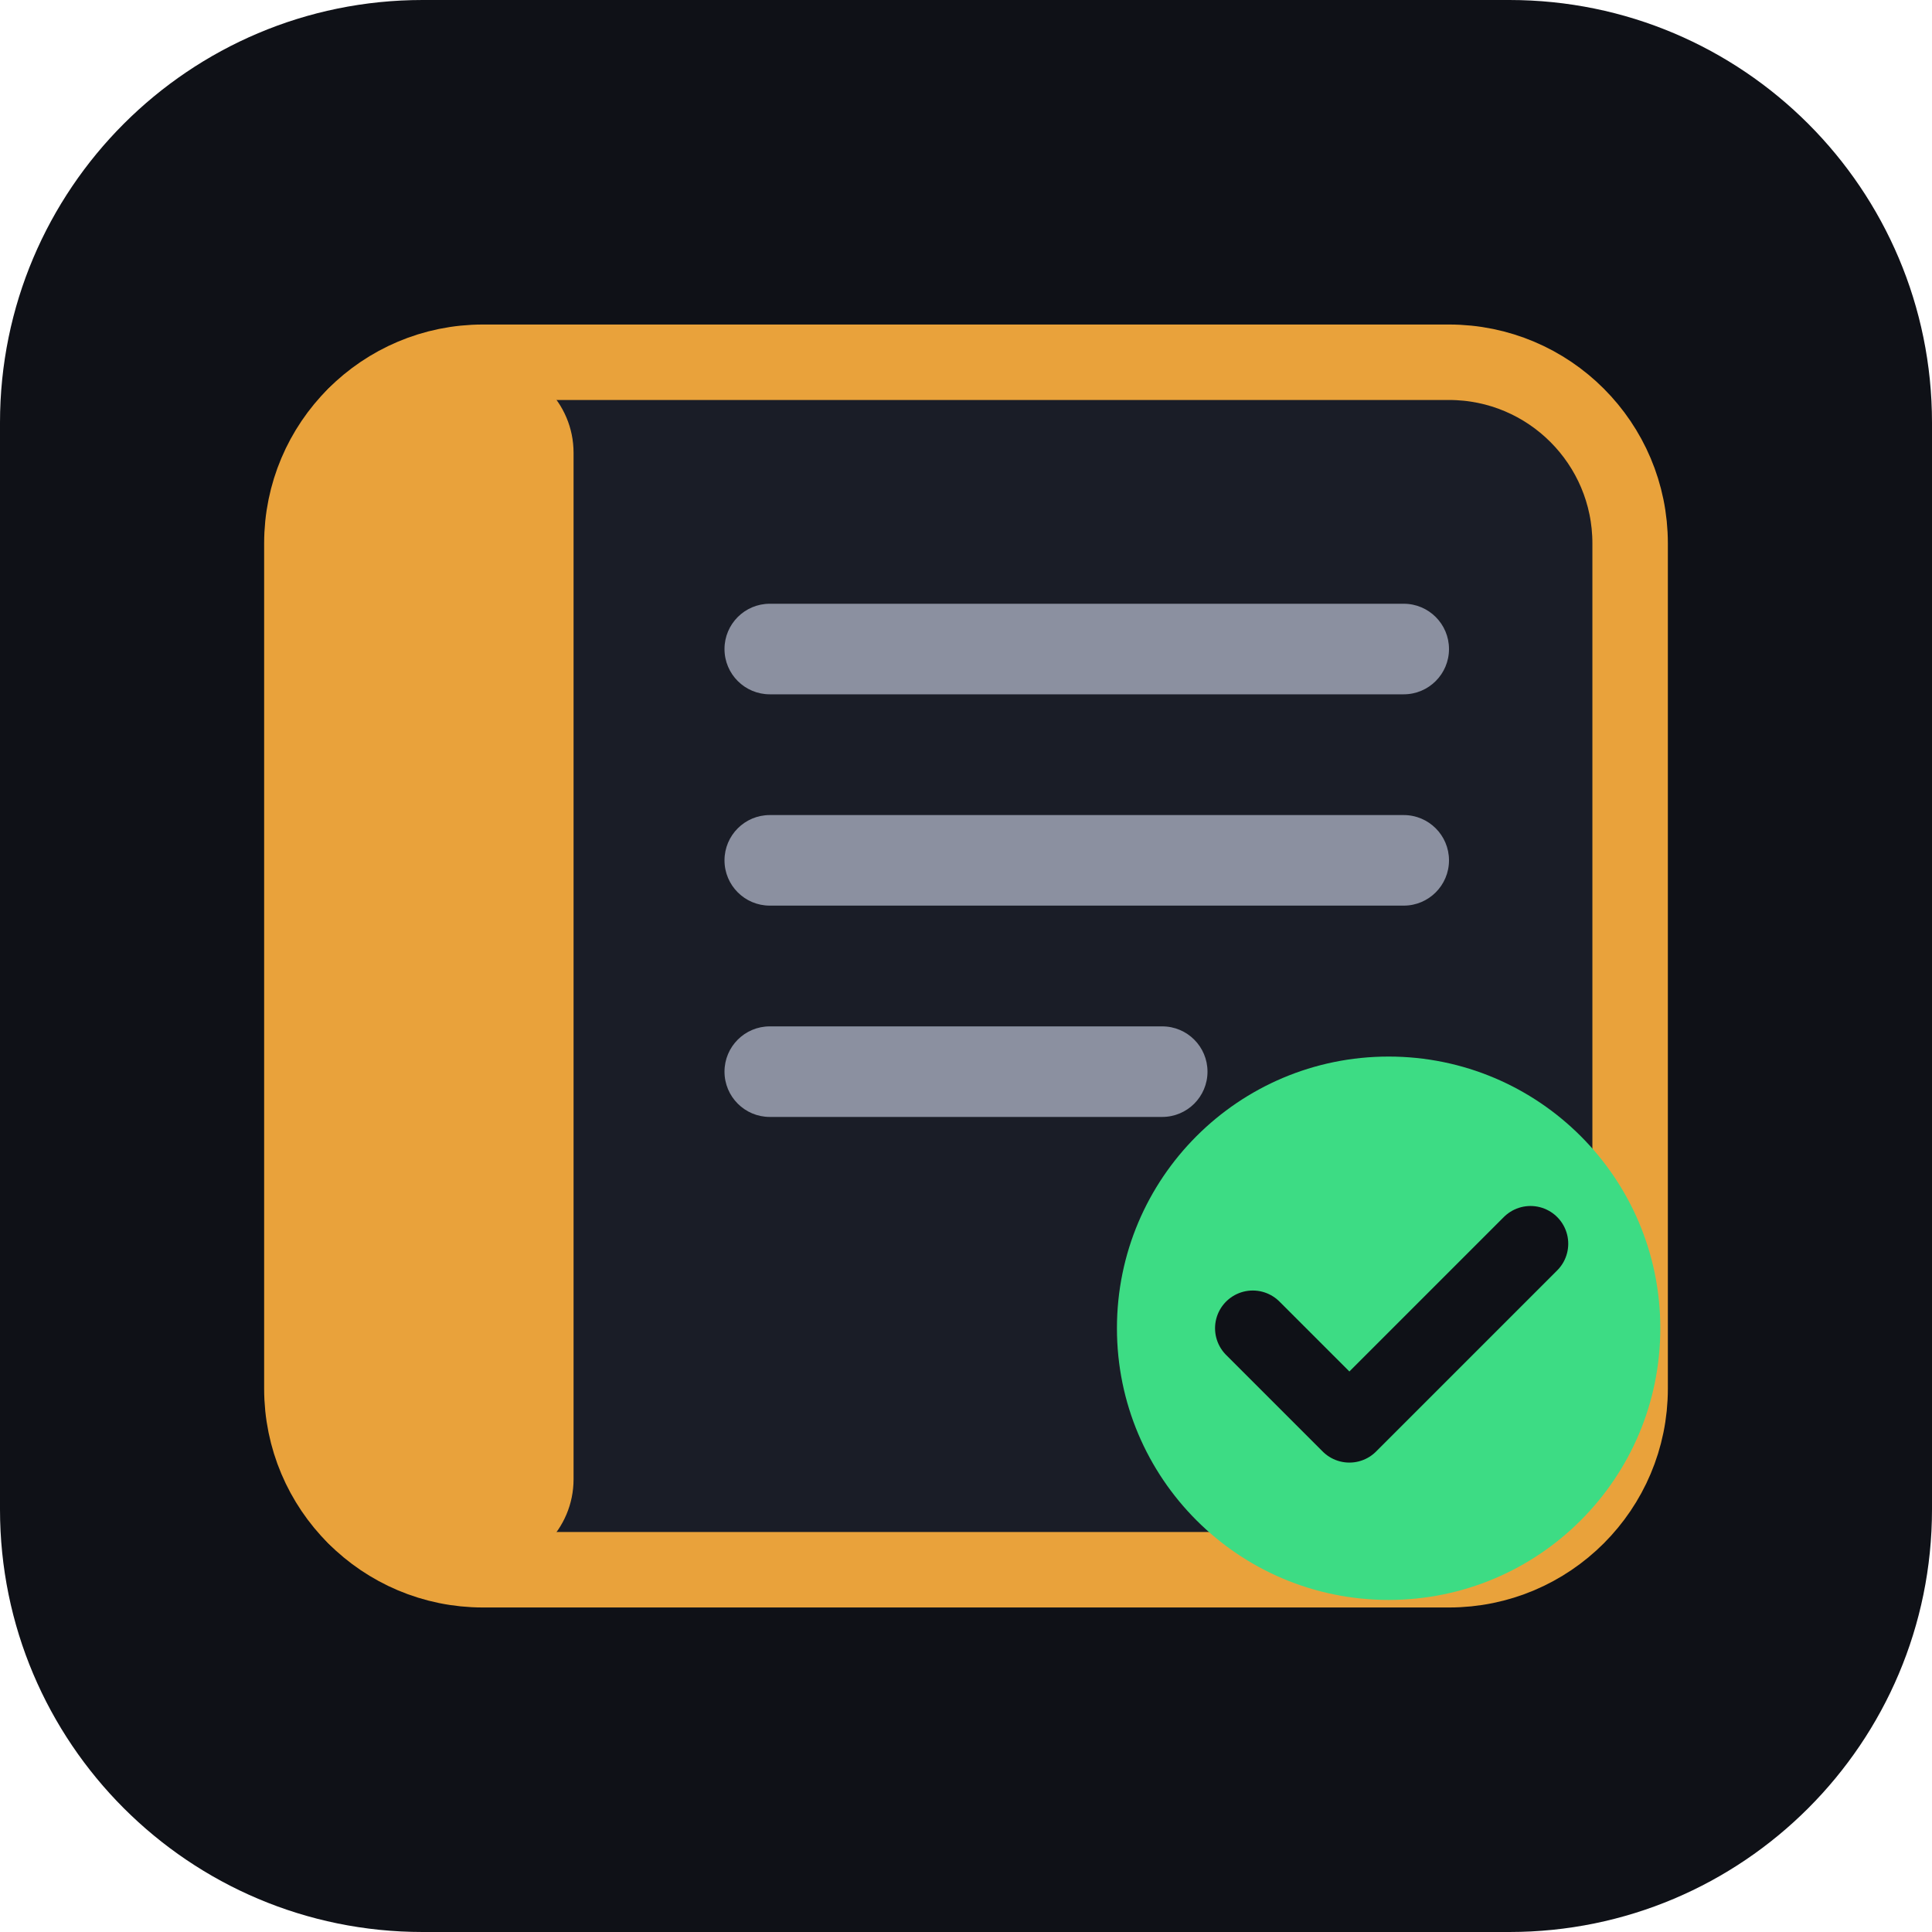
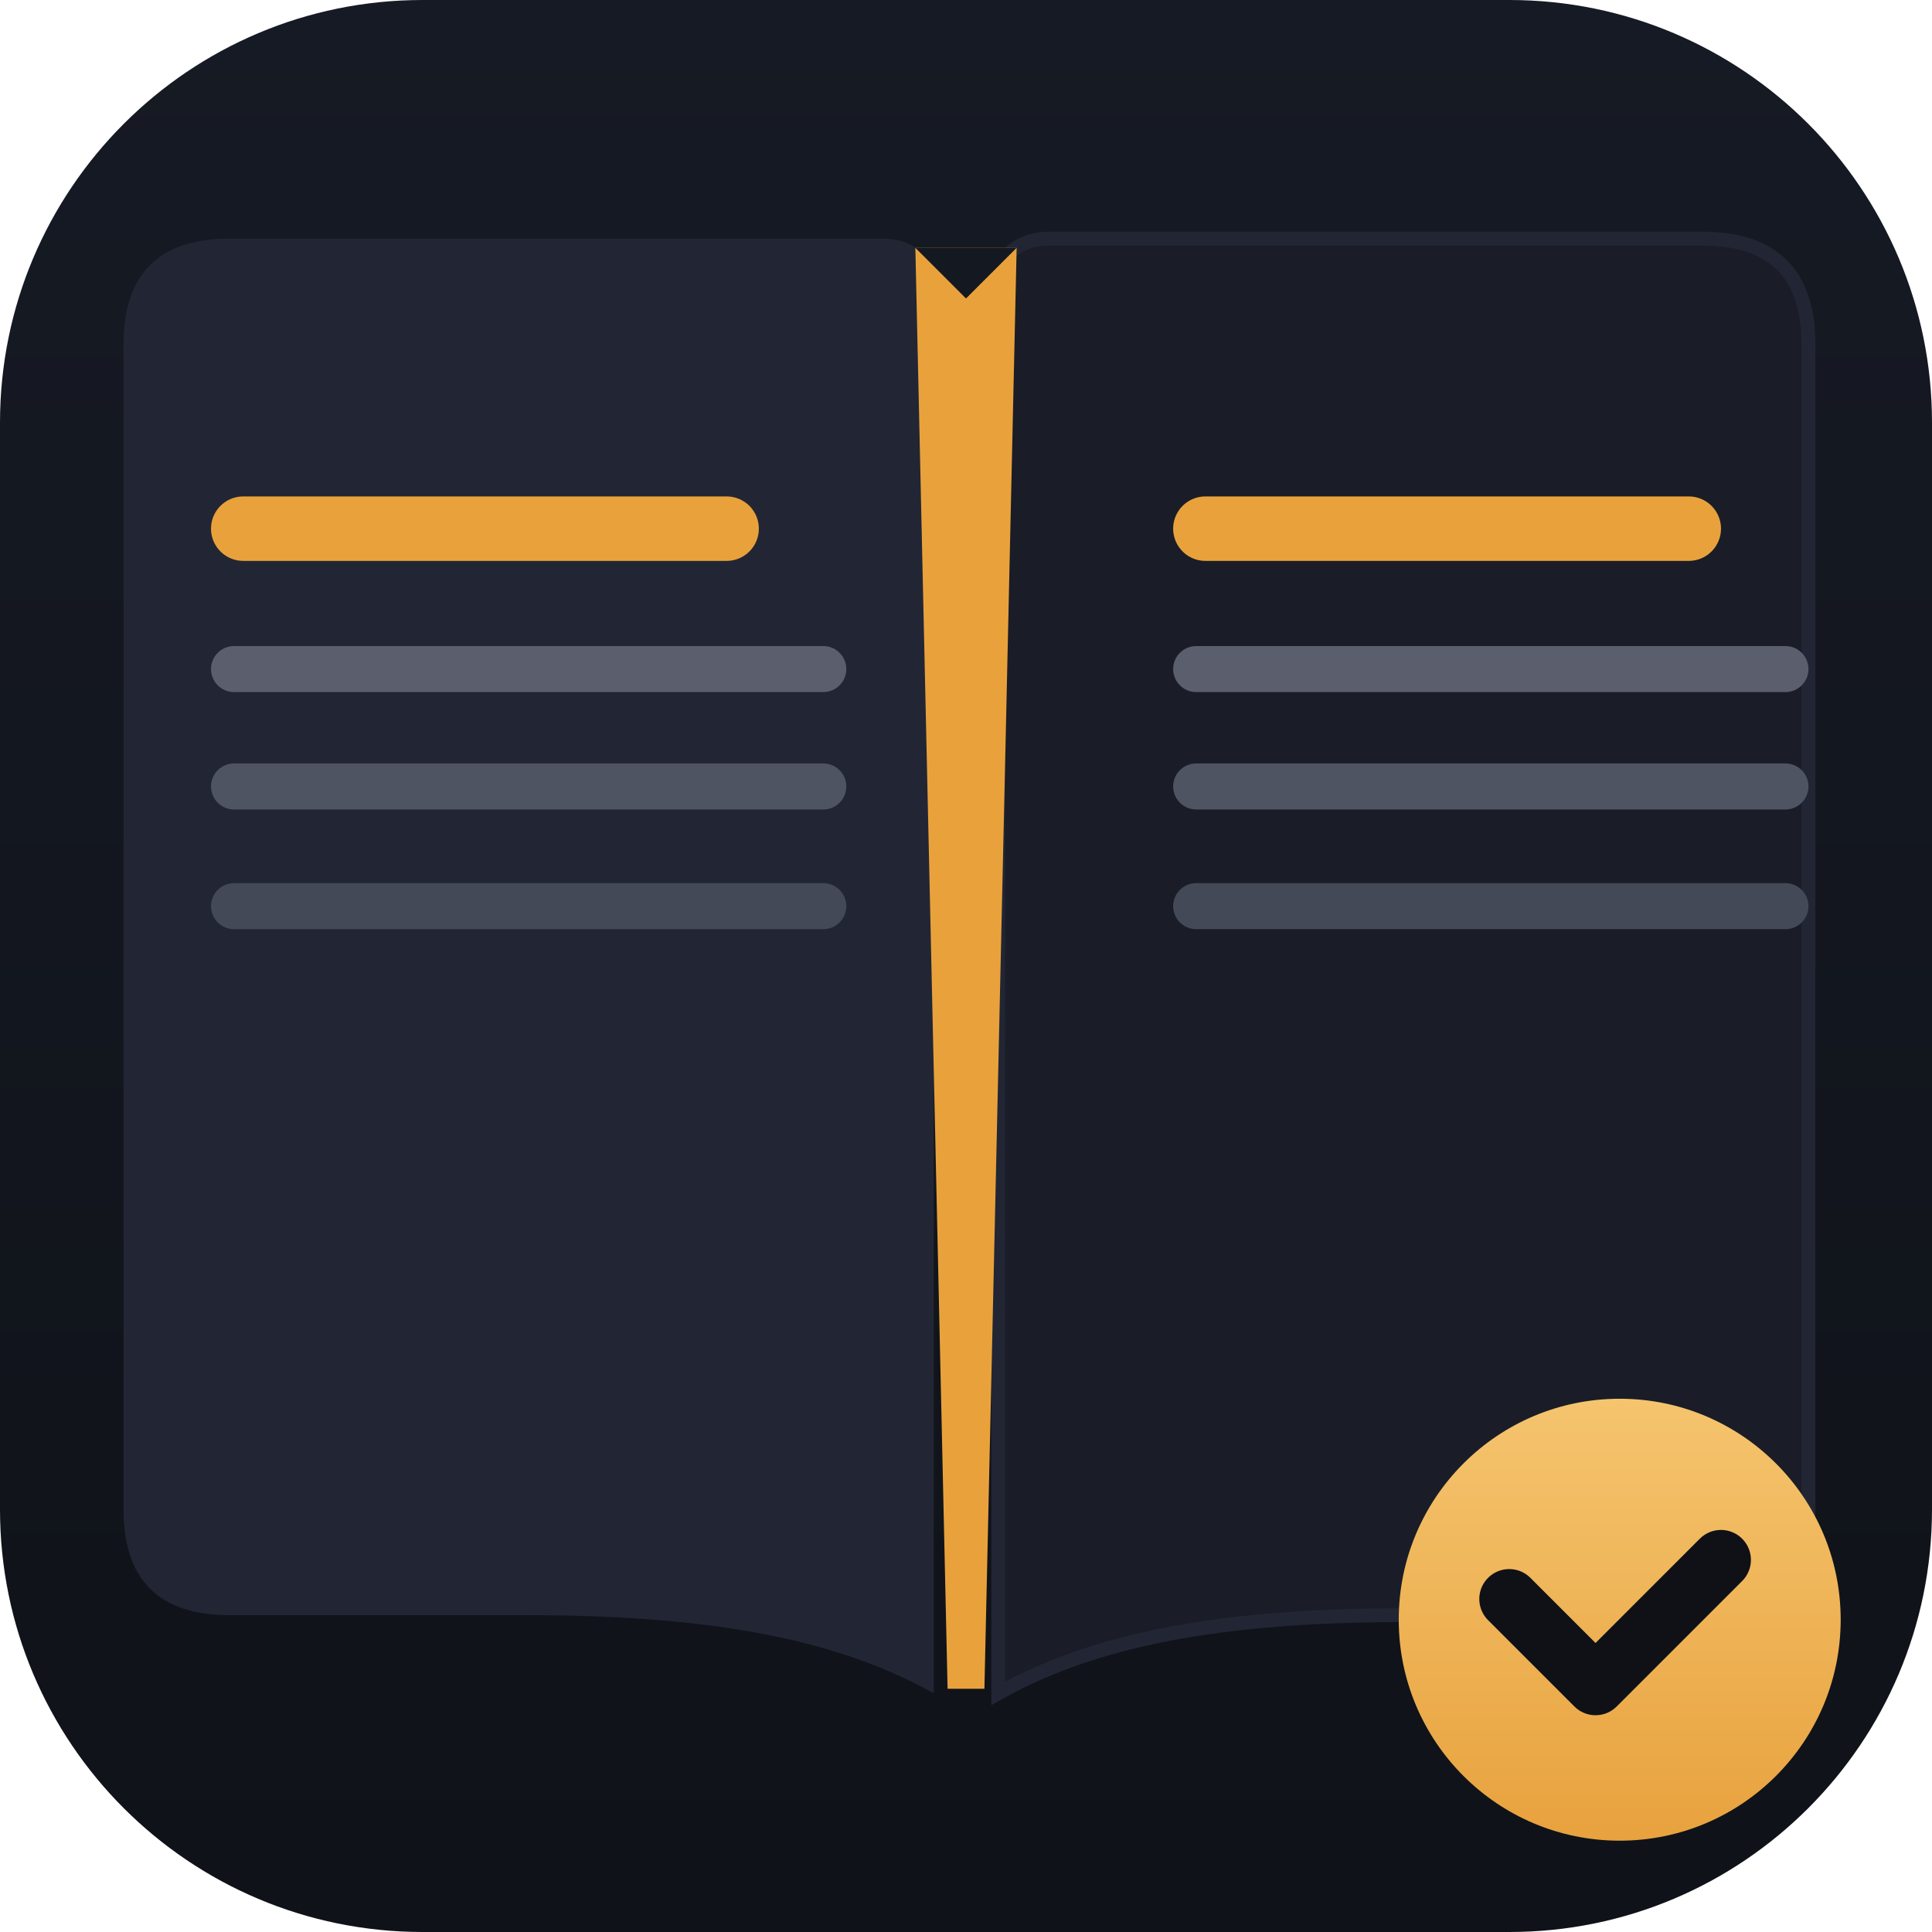
- <svg xmlns="http://www.w3.org/2000/svg" viewBox="0 0 64 64">
-   <rect width="64" height="64" rx="14" fill="#0f1117" />
-   <rect x="10" y="12" width="44" height="40" rx="6" fill="#1a1d27" stroke="#e9a23b" stroke-width="2.5" />
-   <rect x="10" y="12" width="9" height="40" rx="3" fill="#e9a23b" />
-   <rect x="24" y="20" width="24" height="3" rx="1.5" fill="#8b90a0" />
-   <rect x="24" y="27" width="24" height="3" rx="1.5" fill="#8b90a0" />
-   <rect x="24" y="34" width="16" height="3" rx="1.5" fill="#8b90a0" />
-   <circle cx="46" cy="44" r="9" fill="#3ddc84" />
-   <path d="M41.5 44 l3.2 3.2 l6-6" fill="none" stroke="#0f1117" stroke-width="2.5" stroke-linecap="round" stroke-linejoin="round" />
+ <svg xmlns="http://www.w3.org/2000/svg" viewBox="0 0 512 512">
+   <defs>
+     <linearGradient id="nb-bg" x1="0" y1="0" x2="0" y2="1">
+       <stop offset="0" stop-color="#161a24" />
+       <stop offset="1" stop-color="#0f1218" />
+     </linearGradient>
+     <linearGradient id="nb-badge" x1="0" y1="0" x2="0" y2="1">
+       <stop offset="0" stop-color="#f5c46e" />
+       <stop offset="1" stop-color="#e8a23e" />
+     </linearGradient>
+   </defs>
+   <rect width="512" height="512" rx="112" fill="url(#nb-bg)" />
+   <g transform="translate(256 256) scale(1.22) translate(-256 -256)">
+     <path d="M249 104V414C226 401 196 397 160 397H96Q73 397 73 374V121Q73 98 96 98H238Q245 98 249 104Z" fill="#222634" />
+     <path d="M263 104V414C286 401 316 397 352 397H416Q439 397 439 374V121Q439 98 416 98H274Q267 98 263 104Z" fill="#1a1d27" stroke="#222634" stroke-width="3" />
+     <path d="M245 100H267L260 413H252Z" fill="#e9a23b" />
+     <path d="M245 100H267L256 111Z" fill="#141821" />
+     <g stroke-linecap="round" fill="none">
+       <path d="M99 161H204M308 161H413" stroke="#e9a23b" stroke-width="14" />
+       <path d="M97 191.5H225M306 191.5H434" stroke="#5a5e6d" stroke-width="10" />
+       <path d="M97 217H225M306 217H434" stroke="#4f5462" stroke-width="10" />
+       <path d="M97 243H225M306 243H434" stroke="#444957" stroke-width="10" />
+     </g>
+     <circle cx="398" cy="398" r="48" fill="url(#nb-badge)" />
+     <path d="M374 393.5L392.75 412.25L420 385" fill="none" stroke="#0f1117" stroke-width="13" stroke-linecap="round" stroke-linejoin="round" />
+   </g>
</svg>
